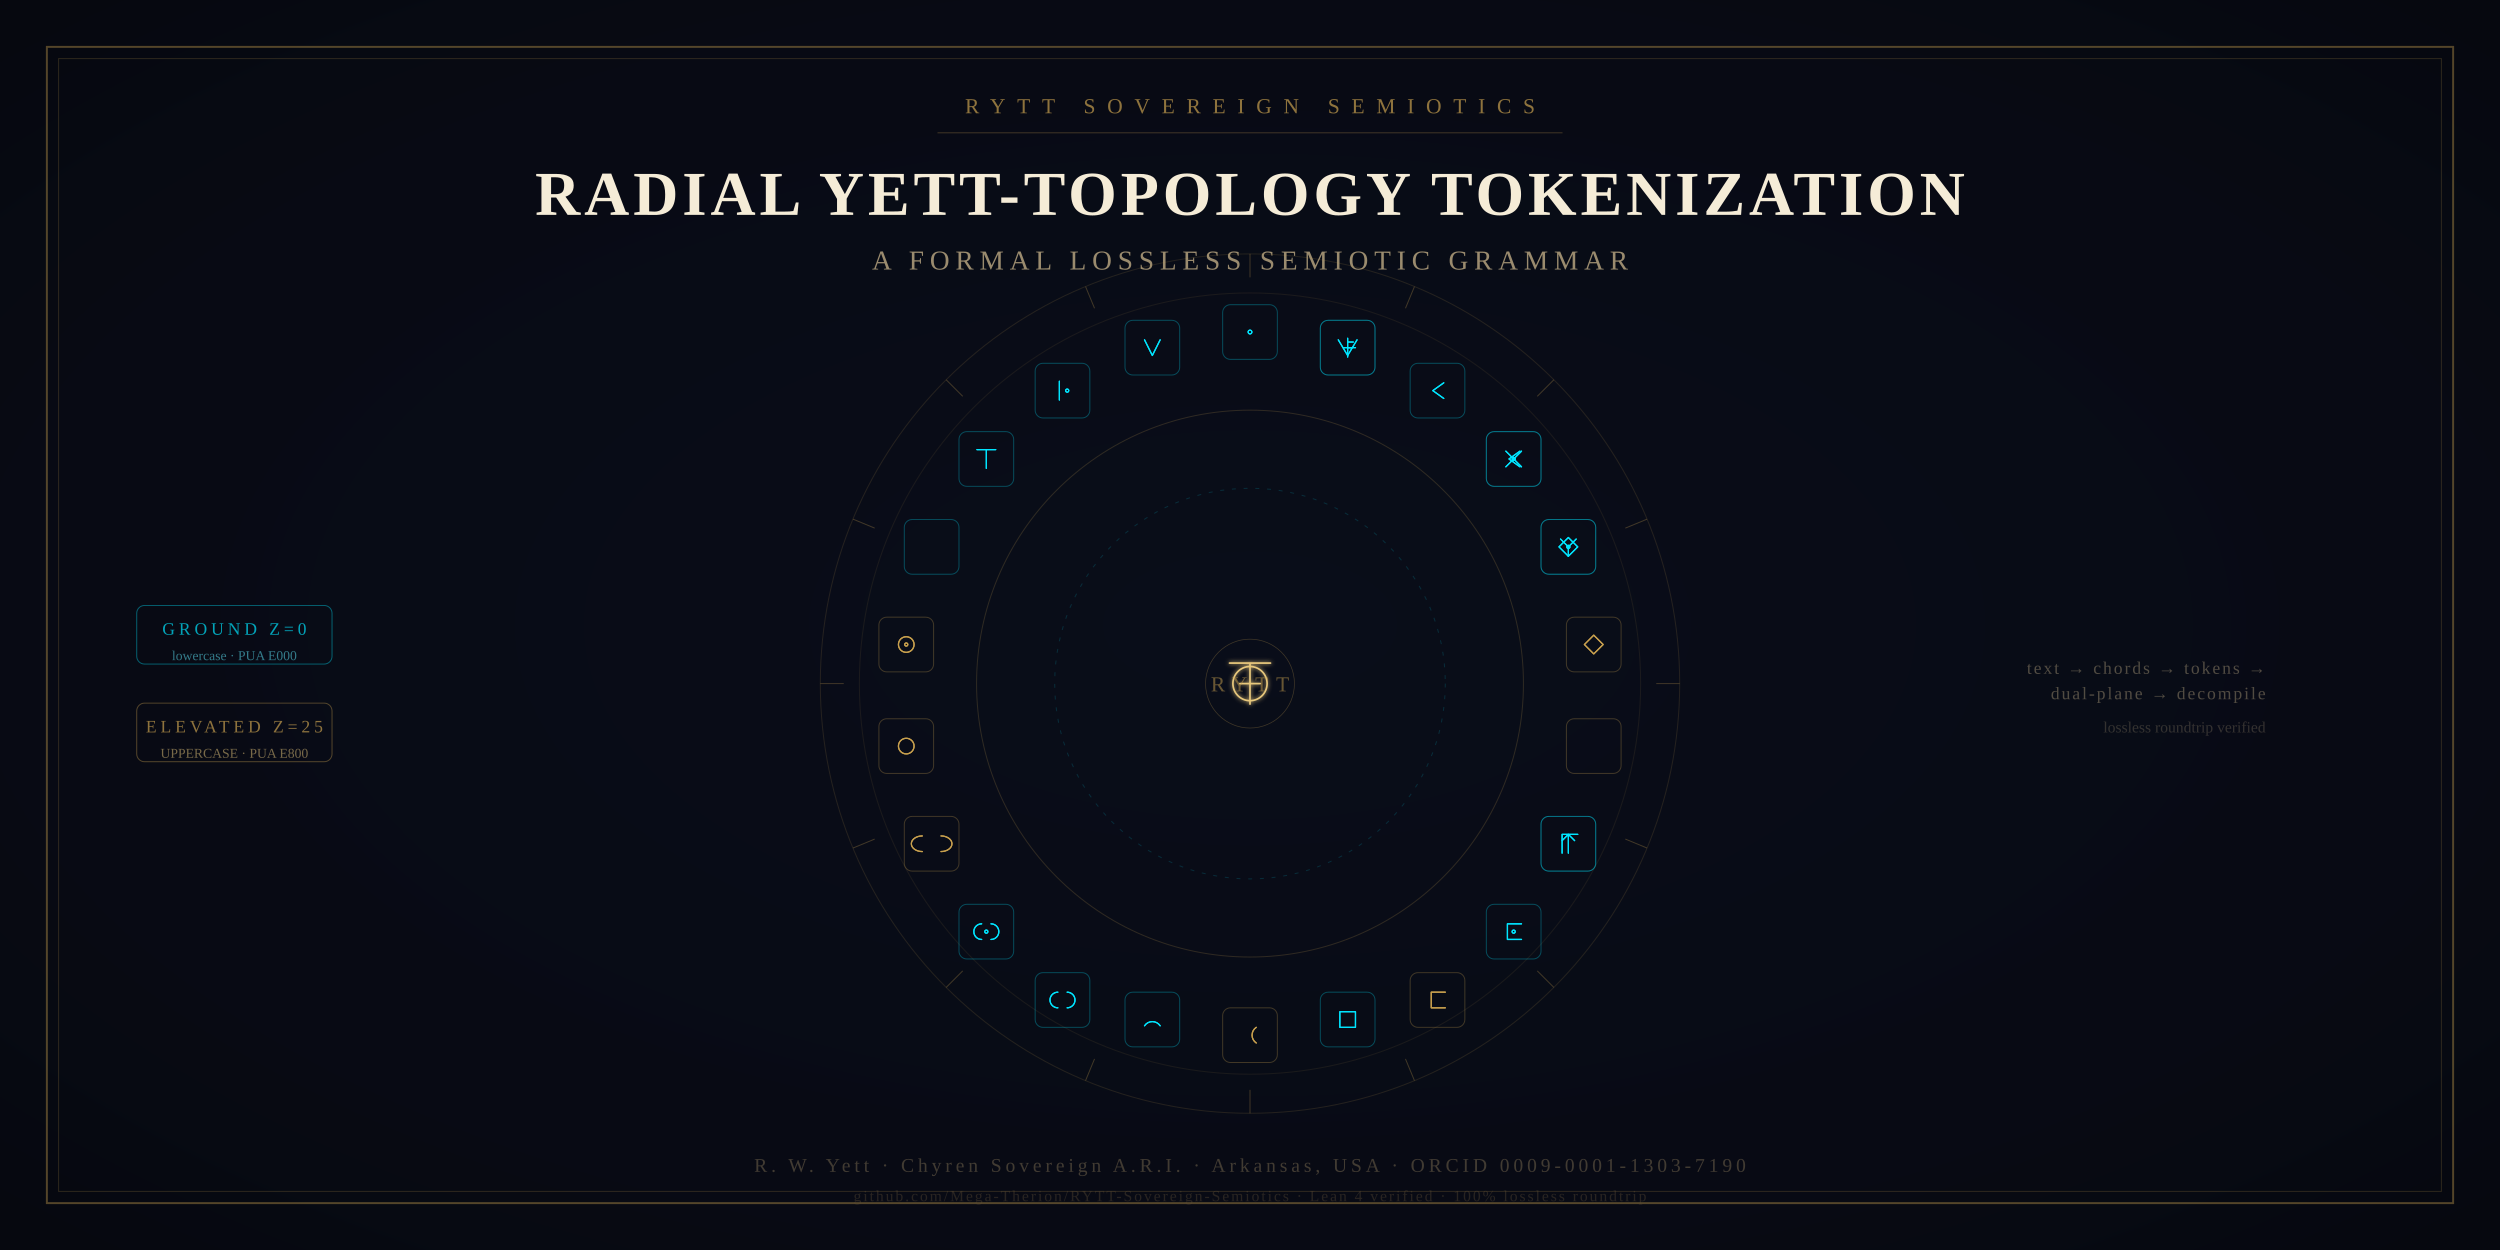
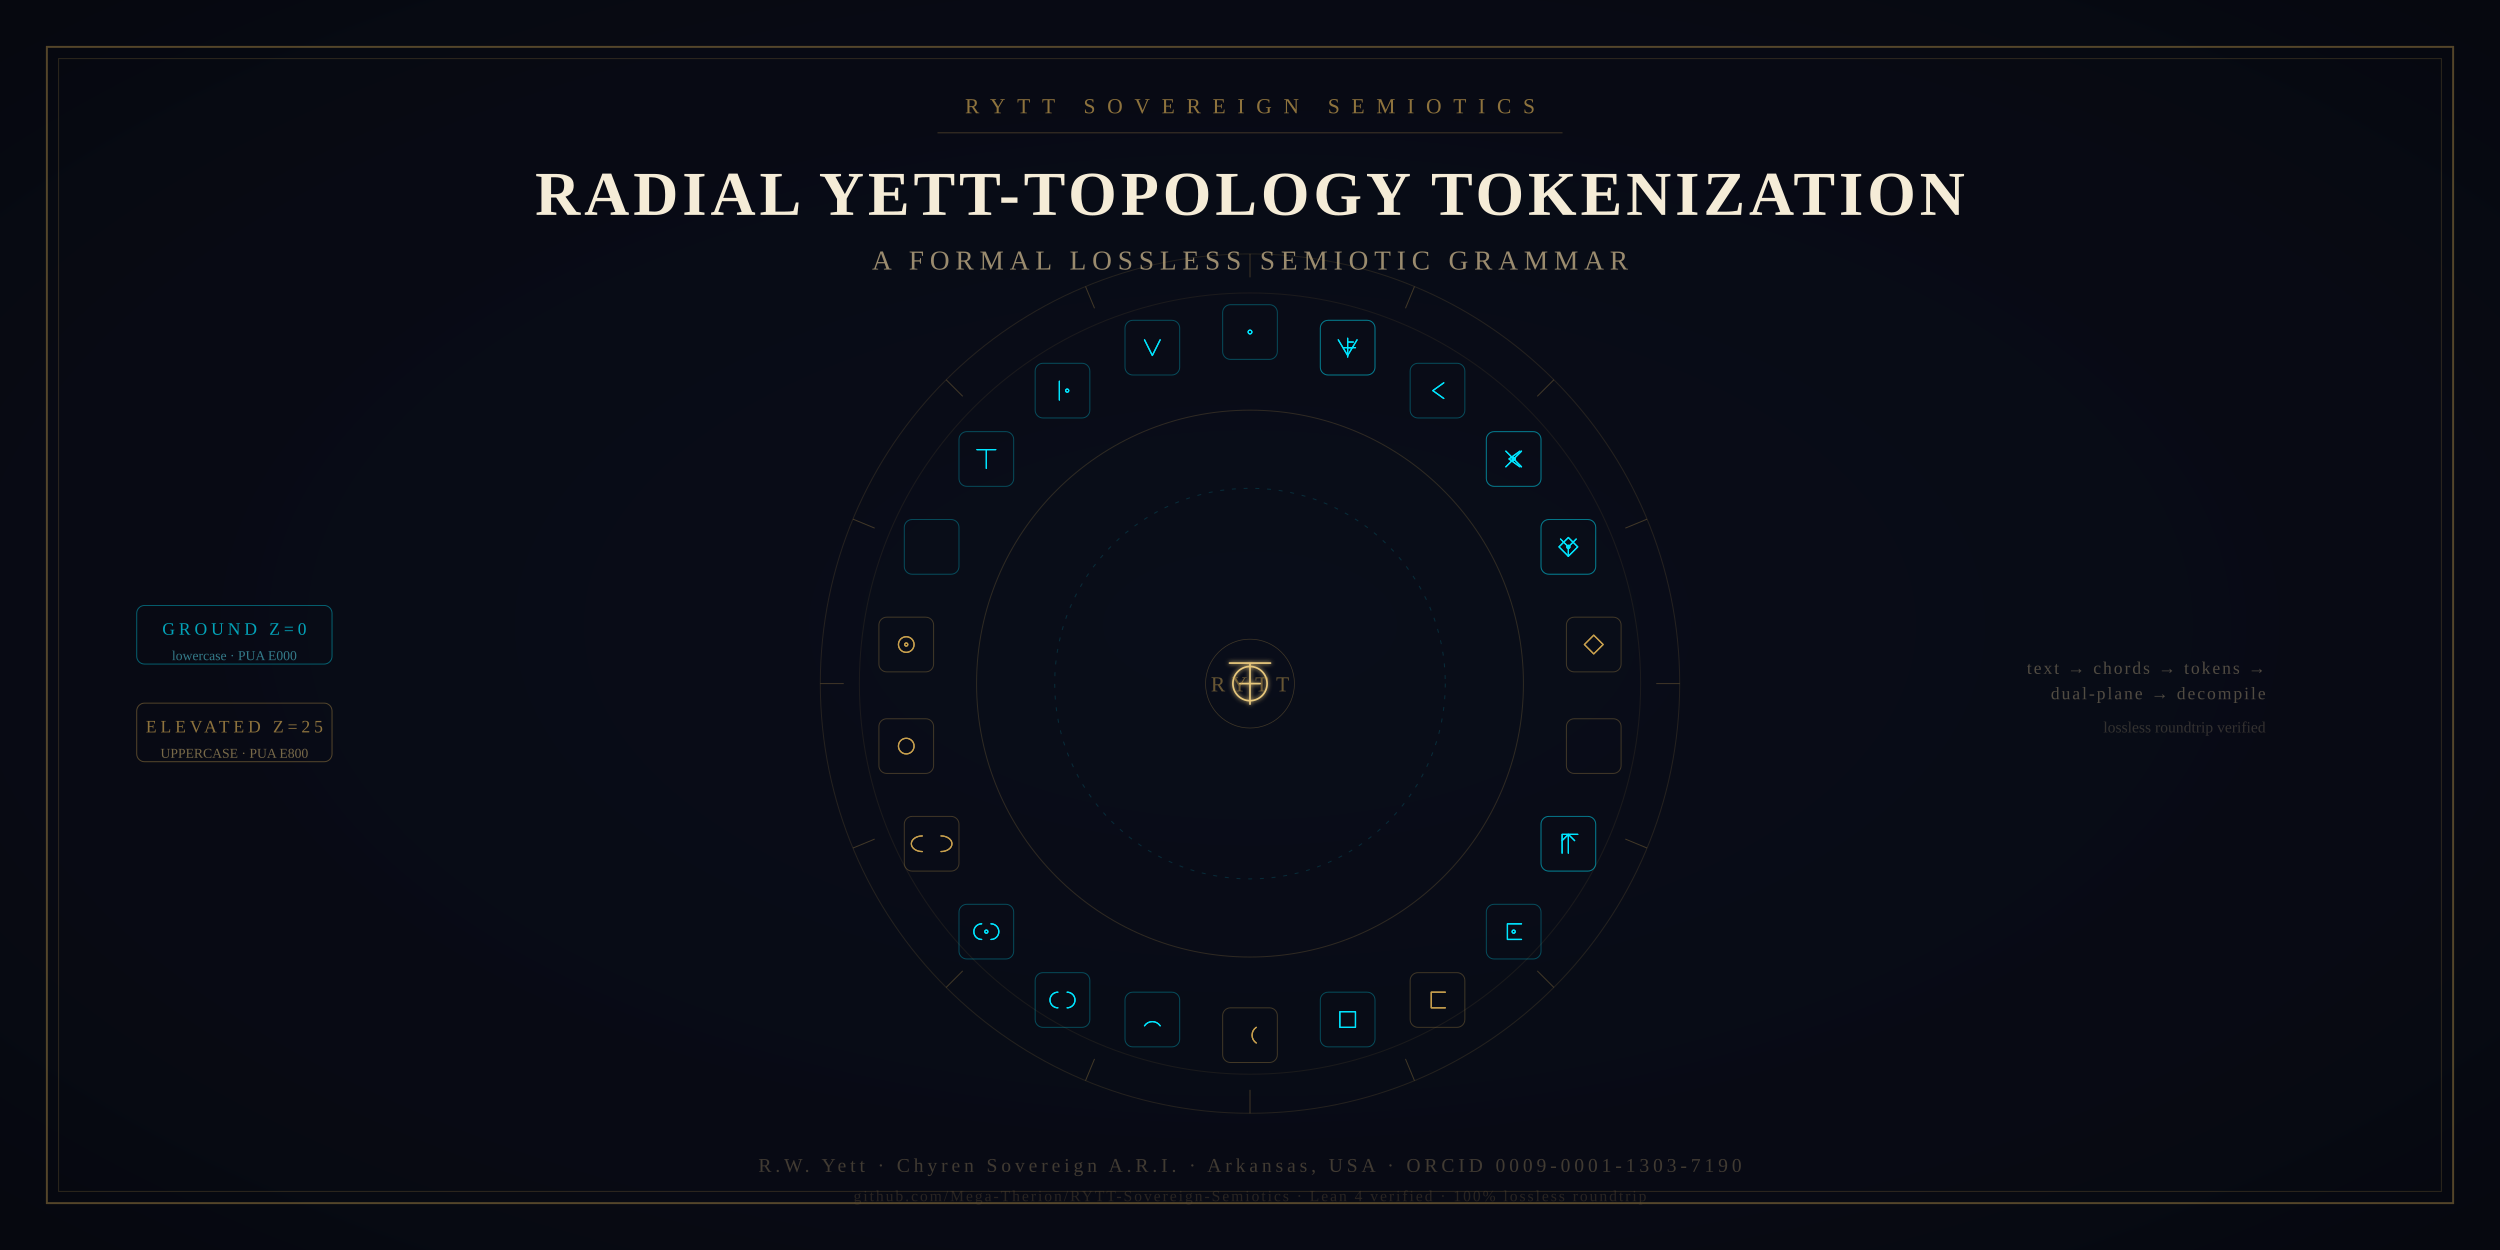
<svg xmlns="http://www.w3.org/2000/svg" viewBox="0 0 1280 640" width="1280" height="640" font-family="Georgia, 'Times New Roman', serif">
  <rect width="1280" height="640" fill="#06080f" />
  <defs>
    <radialGradient id="vignette" cx="0.5" cy="0.5" r="0.7">
      <stop offset="0%" stop-color="#0c1020" stop-opacity="0.6" />
      <stop offset="100%" stop-color="#06080f" stop-opacity="1" />
    </radialGradient>
    <filter id="softglow" x="-50%" y="-50%" width="200%" height="200%">
      <feGaussianBlur stdDeviation="1.5" result="blur" />
      <feMerge>
        <feMergeNode in="blur" />
        <feMergeNode in="SourceGraphic" />
      </feMerge>
    </filter>
    <filter id="glow" x="-50%" y="-50%" width="200%" height="200%">
      <feGaussianBlur stdDeviation="3" result="blur" />
      <feMerge>
        <feMergeNode in="blur" />
        <feMergeNode in="SourceGraphic" />
      </feMerge>
    </filter>
  </defs>
  <rect width="1280" height="640" fill="url(#vignette)" />
  <rect x="24" y="24" width="1232" height="592" fill="none" stroke="#c8a04e" stroke-width="1" opacity="0.4" />
  <rect x="30" y="30" width="1220" height="580" fill="none" stroke="#c8a04e" stroke-width="0.5" opacity="0.2" />
  <text x="640" y="58" text-anchor="middle" fill="#c8a04e" font-size="11" letter-spacing="6" opacity="0.7">RYTT SOVEREIGN SEMIOTICS</text>
  <line x1="480" y1="68" x2="800" y2="68" stroke="#c8a04e" stroke-width="0.5" opacity="0.3" />
  <text x="640" y="110" text-anchor="middle" fill="#f5ecd7" font-size="32" font-weight="bold" letter-spacing="2">RADIAL YETT-TOPOLOGY TOKENIZATION</text>
  <text x="640" y="138" text-anchor="middle" fill="#9a8b6e" font-size="14" letter-spacing="3">A FORMAL LOSSLESS SEMIOTIC GRAMMAR</text>
  <g transform="translate(640, 350)">
    <circle r="220" fill="none" stroke="#c8a04e" stroke-width="0.5" opacity="0.15" />
    <circle r="200" fill="none" stroke="#c8a04e" stroke-width="0.5" opacity="0.1" />
    <circle r="140" fill="none" stroke="#c8a04e" stroke-width="0.5" opacity="0.2" />
    <circle r="100" fill="none" stroke="#00e5ff" stroke-width="0.5" opacity="0.15" stroke-dasharray="2 4" />
    <g opacity="0.3" stroke="#c8a04e" stroke-width="0.5">
      <line x1="0" y1="-220" x2="0" y2="-208" />
      <line transform="rotate(22.5)" x1="0" y1="-220" x2="0" y2="-208" />
      <line transform="rotate(45)" x1="0" y1="-220" x2="0" y2="-208" />
      <line transform="rotate(67.5)" x1="0" y1="-220" x2="0" y2="-208" />
      <line transform="rotate(90)" x1="0" y1="-220" x2="0" y2="-208" />
      <line transform="rotate(112.5)" x1="0" y1="-220" x2="0" y2="-208" />
      <line transform="rotate(135)" x1="0" y1="-220" x2="0" y2="-208" />
      <line transform="rotate(157.5)" x1="0" y1="-220" x2="0" y2="-208" />
      <line transform="rotate(180)" x1="0" y1="-220" x2="0" y2="-208" />
      <line transform="rotate(202.5)" x1="0" y1="-220" x2="0" y2="-208" />
      <line transform="rotate(225)" x1="0" y1="-220" x2="0" y2="-208" />
      <line transform="rotate(247.5)" x1="0" y1="-220" x2="0" y2="-208" />
      <line transform="rotate(270)" x1="0" y1="-220" x2="0" y2="-208" />
      <line transform="rotate(292.5)" x1="0" y1="-220" x2="0" y2="-208" />
      <line transform="rotate(315)" x1="0" y1="-220" x2="0" y2="-208" />
      <line transform="rotate(337.5)" x1="0" y1="-220" x2="0" y2="-208" />
    </g>
    <g transform="translate(0,-180)">
      <rect x="-14" y="-14" width="28" height="28" fill="none" stroke="#00e5ff" stroke-width="0.5" opacity="0.3" rx="4" />
      <path d="M 50,50 m -6,0 a 6,6 0 1,0 12,0 a 6,6 0 1,0 -12,0" transform="scale(0.16) translate(-50,-50)" stroke="#00e5ff" stroke-width="4" fill="none" stroke-linecap="round" filter="url(#softglow)" />
    </g>
    <g transform="translate(50,-172)">
      <rect x="-14" y="-14" width="28" height="28" fill="none" stroke="#00e5ff" stroke-width="0.5" opacity="0.3" rx="4" />
      <path d="M 50,20 L 50,80 M 50,50 L 75,50 M 50,32 L 68,32" transform="scale(0.16) translate(-50,-50)" stroke="#00e5ff" stroke-width="4" fill="none" stroke-linecap="round" stroke-linejoin="round" filter="url(#softglow)" />
    </g>
    <g transform="translate(96,-150)">
      <rect x="-14" y="-14" width="28" height="28" fill="none" stroke="#00e5ff" stroke-width="0.5" opacity="0.3" rx="4" />
      <path d="M 70,25 L 35,50 L 70,75" transform="scale(0.16) translate(-50,-50)" stroke="#00e5ff" stroke-width="4" fill="none" stroke-linecap="round" stroke-linejoin="round" filter="url(#softglow)" />
    </g>
    <g transform="translate(135,-115)">
      <rect x="-14" y="-14" width="28" height="28" fill="none" stroke="#00e5ff" stroke-width="0.5" opacity="0.3" rx="4" />
      <path d="M 70,25 L 35,50 L 70,75 M 50,50 m -5,0 a 5,5 0 1,0 10,0 a 5,5 0 1,0 -10,0" transform="scale(0.16) translate(-50,-50)" stroke="#00e5ff" stroke-width="4" fill="none" stroke-linecap="round" stroke-linejoin="round" filter="url(#softglow)" />
    </g>
    <g transform="translate(163,-70)">
      <rect x="-14" y="-14" width="28" height="28" fill="none" stroke="#00e5ff" stroke-width="0.5" opacity="0.3" rx="4" />
      <path d="M 50,20 L 80,50 L 50,80 L 20,50 Z M 50,50 m -5,0 a 5,5 0 1,0 10,0 a 5,5 0 1,0 -10,0" transform="scale(0.16) translate(-50,-50)" stroke="#00e5ff" stroke-width="4" fill="none" stroke-linecap="round" stroke-linejoin="round" filter="url(#softglow)" />
    </g>
    <g transform="translate(176,-20)">
      <rect x="-14" y="-14" width="28" height="28" fill="none" stroke="#c8a04e" stroke-width="0.5" opacity="0.3" rx="4" />
      <path d="M 50,20 L 80,50 L 50,80 L 20,50 Z" transform="scale(0.16) translate(-50,-50)" stroke="#c8a04e" stroke-width="4" fill="none" stroke-linecap="round" stroke-linejoin="round" filter="url(#softglow)" />
    </g>
    <g transform="translate(176,32)">
      <rect x="-14" y="-14" width="28" height="28" fill="none" stroke="#c8a04e" stroke-width="0.5" opacity="0.3" rx="4" />
      <path d="M 20,50 L 80,50" transform="scale(0.16) translate(-50,-50)" stroke="#c8a04e" stroke-width="4" fill="none" stroke-linecap="round" filter="url(#softglow)" />
    </g>
    <g transform="translate(163,82)">
      <rect x="-14" y="-14" width="28" height="28" fill="none" stroke="#00e5ff" stroke-width="0.5" opacity="0.3" rx="4" />
      <path d="M 30,80 L 30,20 L 80,20" transform="scale(0.16) translate(-50,-50)" stroke="#00e5ff" stroke-width="4" fill="none" stroke-linecap="round" stroke-linejoin="round" filter="url(#softglow)" />
    </g>
    <g transform="translate(135,127)">
      <rect x="-14" y="-14" width="28" height="28" fill="none" stroke="#00e5ff" stroke-width="0.5" opacity="0.3" rx="4" />
      <path d="M 75,25 L 30,25 L 30,75 L 75,75 M 50,50 m -5,0 a 5,5 0 1,0 10,0 a 5,5 0 1,0 -10,0" transform="scale(0.16) translate(-50,-50)" stroke="#00e5ff" stroke-width="4" fill="none" stroke-linecap="round" stroke-linejoin="round" filter="url(#softglow)" />
    </g>
    <g transform="translate(96,162)">
      <rect x="-14" y="-14" width="28" height="28" fill="none" stroke="#c8a04e" stroke-width="0.5" opacity="0.3" rx="4" />
      <path d="M 75,25 L 30,25 L 30,75 L 75,75" transform="scale(0.16) translate(-50,-50)" stroke="#c8a04e" stroke-width="4" fill="none" stroke-linecap="round" stroke-linejoin="round" filter="url(#softglow)" />
    </g>
    <g transform="translate(50,172)">
      <rect x="-14" y="-14" width="28" height="28" fill="none" stroke="#00e5ff" stroke-width="0.5" opacity="0.3" rx="4" />
      <path d="M 25,25 L 75,25 L 75,75 L 25,75 Z" transform="scale(0.16) translate(-50,-50)" stroke="#00e5ff" stroke-width="4" fill="none" stroke-linecap="round" stroke-linejoin="round" filter="url(#softglow)" />
    </g>
    <g transform="translate(0,180)">
      <rect x="-14" y="-14" width="28" height="28" fill="none" stroke="#c8a04e" stroke-width="0.5" opacity="0.3" rx="4" />
      <path d="M 70,25 A 30,30 0 0,0 70,75" transform="scale(0.16) translate(-50,-50)" stroke="#c8a04e" stroke-width="4" fill="none" stroke-linecap="round" filter="url(#softglow)" />
    </g>
    <g transform="translate(-50,172)">
      <rect x="-14" y="-14" width="28" height="28" fill="none" stroke="#00e5ff" stroke-width="0.5" opacity="0.3" rx="4" />
      <path d="M 25,70 A 30,30 0 0,1 75,70" transform="scale(0.16) translate(-50,-50)" stroke="#00e5ff" stroke-width="4" fill="none" stroke-linecap="round" filter="url(#softglow)" />
    </g>
    <g transform="translate(-96,162)">
      <rect x="-14" y="-14" width="28" height="28" fill="none" stroke="#00e5ff" stroke-width="0.5" opacity="0.3" rx="4" />
      <path d="M 35,25 A 25,25 0 0,0 35,75 M 65,25 A 25,25 0 0,1 65,75" transform="scale(0.16) translate(-50,-50)" stroke="#00e5ff" stroke-width="4" fill="none" stroke-linecap="round" filter="url(#softglow)" />
    </g>
    <g transform="translate(-135,127)">
      <rect x="-14" y="-14" width="28" height="28" fill="none" stroke="#00e5ff" stroke-width="0.5" opacity="0.3" rx="4" />
      <path d="M 35,25 A 25,25 0 0,0 35,75 M 65,25 A 25,25 0 0,1 65,75 M 50,50 m -5,0 a 5,5 0 1,0 10,0 a 5,5 0 1,0 -10,0" transform="scale(0.16) translate(-50,-50)" stroke="#00e5ff" stroke-width="4" fill="none" stroke-linecap="round" filter="url(#softglow)" />
    </g>
    <g transform="translate(-163,82)">
      <rect x="-14" y="-14" width="28" height="28" fill="none" stroke="#c8a04e" stroke-width="0.5" opacity="0.3" rx="4" />
      <path d="M 20,25 A 35,25 0 0,0 20,75 M 80,25 A 35,25 0 0,1 80,75" transform="scale(0.16) translate(-50,-50)" stroke="#c8a04e" stroke-width="4" fill="none" stroke-linecap="round" filter="url(#softglow)" />
    </g>
    <g transform="translate(-176,32)">
      <rect x="-14" y="-14" width="28" height="28" fill="none" stroke="#c8a04e" stroke-width="0.5" opacity="0.3" rx="4" />
      <path d="M 50,50 m -25,0 a 25,25 0 1,0 50,0 a 25,25 0 1,0 -50,0" transform="scale(0.16) translate(-50,-50)" stroke="#c8a04e" stroke-width="4" fill="none" stroke-linecap="round" filter="url(#softglow)" />
    </g>
    <g transform="translate(-176,-20)">
      <rect x="-14" y="-14" width="28" height="28" fill="none" stroke="#c8a04e" stroke-width="0.5" opacity="0.3" rx="4" />
      <path d="M 50,50 m -25,0 a 25,25 0 1,0 50,0 a 25,25 0 1,0 -50,0 M 50,50 m -5,0 a 5,5 0 1,0 10,0 a 5,5 0 1,0 -10,0" transform="scale(0.16) translate(-50,-50)" stroke="#c8a04e" stroke-width="4" fill="none" stroke-linecap="round" stroke-linejoin="round" filter="url(#softglow)" />
    </g>
    <g transform="translate(-163,-70)">
      <rect x="-14" y="-14" width="28" height="28" fill="none" stroke="#00e5ff" stroke-width="0.5" opacity="0.3" rx="4" />
      <path d="M 50,20 L 50,80" transform="scale(0.16) translate(-50,-50)" stroke="#00e5ff" stroke-width="4" fill="none" stroke-linecap="round" filter="url(#softglow)" />
    </g>
    <g transform="translate(-135,-115)">
      <rect x="-14" y="-14" width="28" height="28" fill="none" stroke="#00e5ff" stroke-width="0.5" opacity="0.3" rx="4" />
      <path d="M 20,20 L 80,20 M 50,20 L 50,80" transform="scale(0.16) translate(-50,-50)" stroke="#00e5ff" stroke-width="4" fill="none" stroke-linecap="round" stroke-linejoin="round" filter="url(#softglow)" />
    </g>
    <g transform="translate(-96,-150)">
      <rect x="-14" y="-14" width="28" height="28" fill="none" stroke="#00e5ff" stroke-width="0.5" opacity="0.3" rx="4" />
      <path d="M 40,20 L 40,80 M 65,50 m -5,0 a 5,5 0 1,0 10,0 a 5,5 0 1,0 -10,0" transform="scale(0.16) translate(-50,-50)" stroke="#00e5ff" stroke-width="4" fill="none" stroke-linecap="round" stroke-linejoin="round" filter="url(#softglow)" />
    </g>
    <g transform="translate(-50,-172)">
      <rect x="-14" y="-14" width="28" height="28" fill="none" stroke="#00e5ff" stroke-width="0.5" opacity="0.3" rx="4" />
      <path d="M 25,25 L 50,75 L 75,25" transform="scale(0.16) translate(-50,-50)" stroke="#00e5ff" stroke-width="4" fill="none" stroke-linecap="round" stroke-linejoin="round" filter="url(#softglow)" />
    </g>
    <g transform="translate(50,-172)">
      <rect x="-14" y="-14" width="28" height="28" fill="none" stroke="#00e5ff" stroke-width="0.5" opacity="0.3" rx="4" />
      <path d="M 20,25 L 50,75 L 80,25 M 35,50 L 65,50" transform="scale(0.16) translate(-50,-50)" stroke="#00e5ff" stroke-width="4" fill="none" stroke-linecap="round" stroke-linejoin="round" filter="url(#softglow)" />
    </g>
    <g transform="translate(135,-115)">
      <rect x="-14" y="-14" width="28" height="28" fill="none" stroke="#00e5ff" stroke-width="0.5" opacity="0.3" rx="4" />
      <path d="M 25,25 L 75,75 M 75,25 L 25,75" transform="scale(0.16) translate(-50,-50)" stroke="#00e5ff" stroke-width="4" fill="none" stroke-linecap="round" filter="url(#softglow)" />
    </g>
    <g transform="translate(163,-70)">
      <rect x="-14" y="-14" width="28" height="28" fill="none" stroke="#00e5ff" stroke-width="0.5" opacity="0.3" rx="4" />
      <path d="M 25,25 L 50,50 L 75,25 M 50,50 L 50,80" transform="scale(0.16) translate(-50,-50)" stroke="#00e5ff" stroke-width="4" fill="none" stroke-linecap="round" stroke-linejoin="round" filter="url(#softglow)" />
    </g>
    <g transform="translate(163,82)">
      <rect x="-14" y="-14" width="28" height="28" fill="none" stroke="#00e5ff" stroke-width="0.5" opacity="0.3" rx="4" />
      <path d="M 50,80 L 50,20 M 30,40 L 50,20 L 70,40" transform="scale(0.16) translate(-50,-50)" stroke="#00e5ff" stroke-width="4" fill="none" stroke-linecap="round" stroke-linejoin="round" filter="url(#softglow)" />
    </g>
    <g transform="scale(0.35)">
      <circle r="65" fill="none" stroke="#c8a04e" stroke-width="1" opacity="0.3" />
      <path d="M 50,50 m -25,0 a 25,25 0 1,0 50,0 a 25,25 0 1,0 -50,0 M 20,20 L 80,20 M 50,20 L 50,80 M 35,50 L 65,50" transform="translate(-50,-50)" stroke="#e8c87c" stroke-width="2.5" fill="none" stroke-linecap="round" stroke-linejoin="round" filter="url(#glow)" />
    </g>
    <text y="4" text-anchor="middle" fill="#c8a04e" font-size="11" letter-spacing="4" opacity="0.5">RYTT</text>
  </g>
  <g transform="translate(120, 350)">
    <rect x="-50" y="-40" width="100" height="30" fill="none" stroke="#00e5ff" stroke-width="0.5" opacity="0.4" rx="4" />
    <text x="0" y="-25" text-anchor="middle" fill="#00e5ff" font-size="9" letter-spacing="2" opacity="0.7">GROUND Z=0</text>
    <text x="0" y="-12" text-anchor="middle" fill="#5fecff" font-size="7" opacity="0.5">lowercase · PUA E000</text>
    <rect x="-50" y="10" width="100" height="30" fill="none" stroke="#c8a04e" stroke-width="0.5" opacity="0.4" rx="4" />
    <text x="0" y="25" text-anchor="middle" fill="#c8a04e" font-size="9" letter-spacing="2" opacity="0.7">ELEVATED Z=25</text>
    <text x="0" y="38" text-anchor="middle" fill="#e8c87c" font-size="7" opacity="0.5">UPPERCASE · PUA E800</text>
  </g>
  <g transform="translate(1160, 350)" opacity="0.5">
    <text x="0" y="-5" text-anchor="end" fill="#9a8b6e" font-size="9" letter-spacing="1">text → chords → tokens →</text>
    <text x="0" y="8" text-anchor="end" fill="#9a8b6e" font-size="9" letter-spacing="1">dual-plane → decompile</text>
    <text x="0" y="25" text-anchor="end" fill="#9a8b6e" font-size="8" opacity="0.6">lossless roundtrip verified</text>
  </g>
-   <text x="640" y="600" text-anchor="middle" fill="#7a6b50" font-size="10" letter-spacing="2" opacity="0.5">R. W. Yett · Chyren Sovereign A.R.I. · Arkansas, USA · ORCID 0009-0001-1303-7190</text>
+   <text x="640" y="600" text-anchor="middle" fill="#7a6b50" font-size="10" letter-spacing="2" opacity="0.5">R.W. Yett · Chyren Sovereign A.R.I. · Arkansas, USA · ORCID 0009-0001-1303-7190</text>
  <text x="640" y="615" text-anchor="middle" fill="#5a4b35" font-size="8" letter-spacing="1" opacity="0.4">github.com/Mega-Therion/RYTT-Sovereign-Semiotics · Lean 4 verified · 100% lossless roundtrip</text>
</svg>
